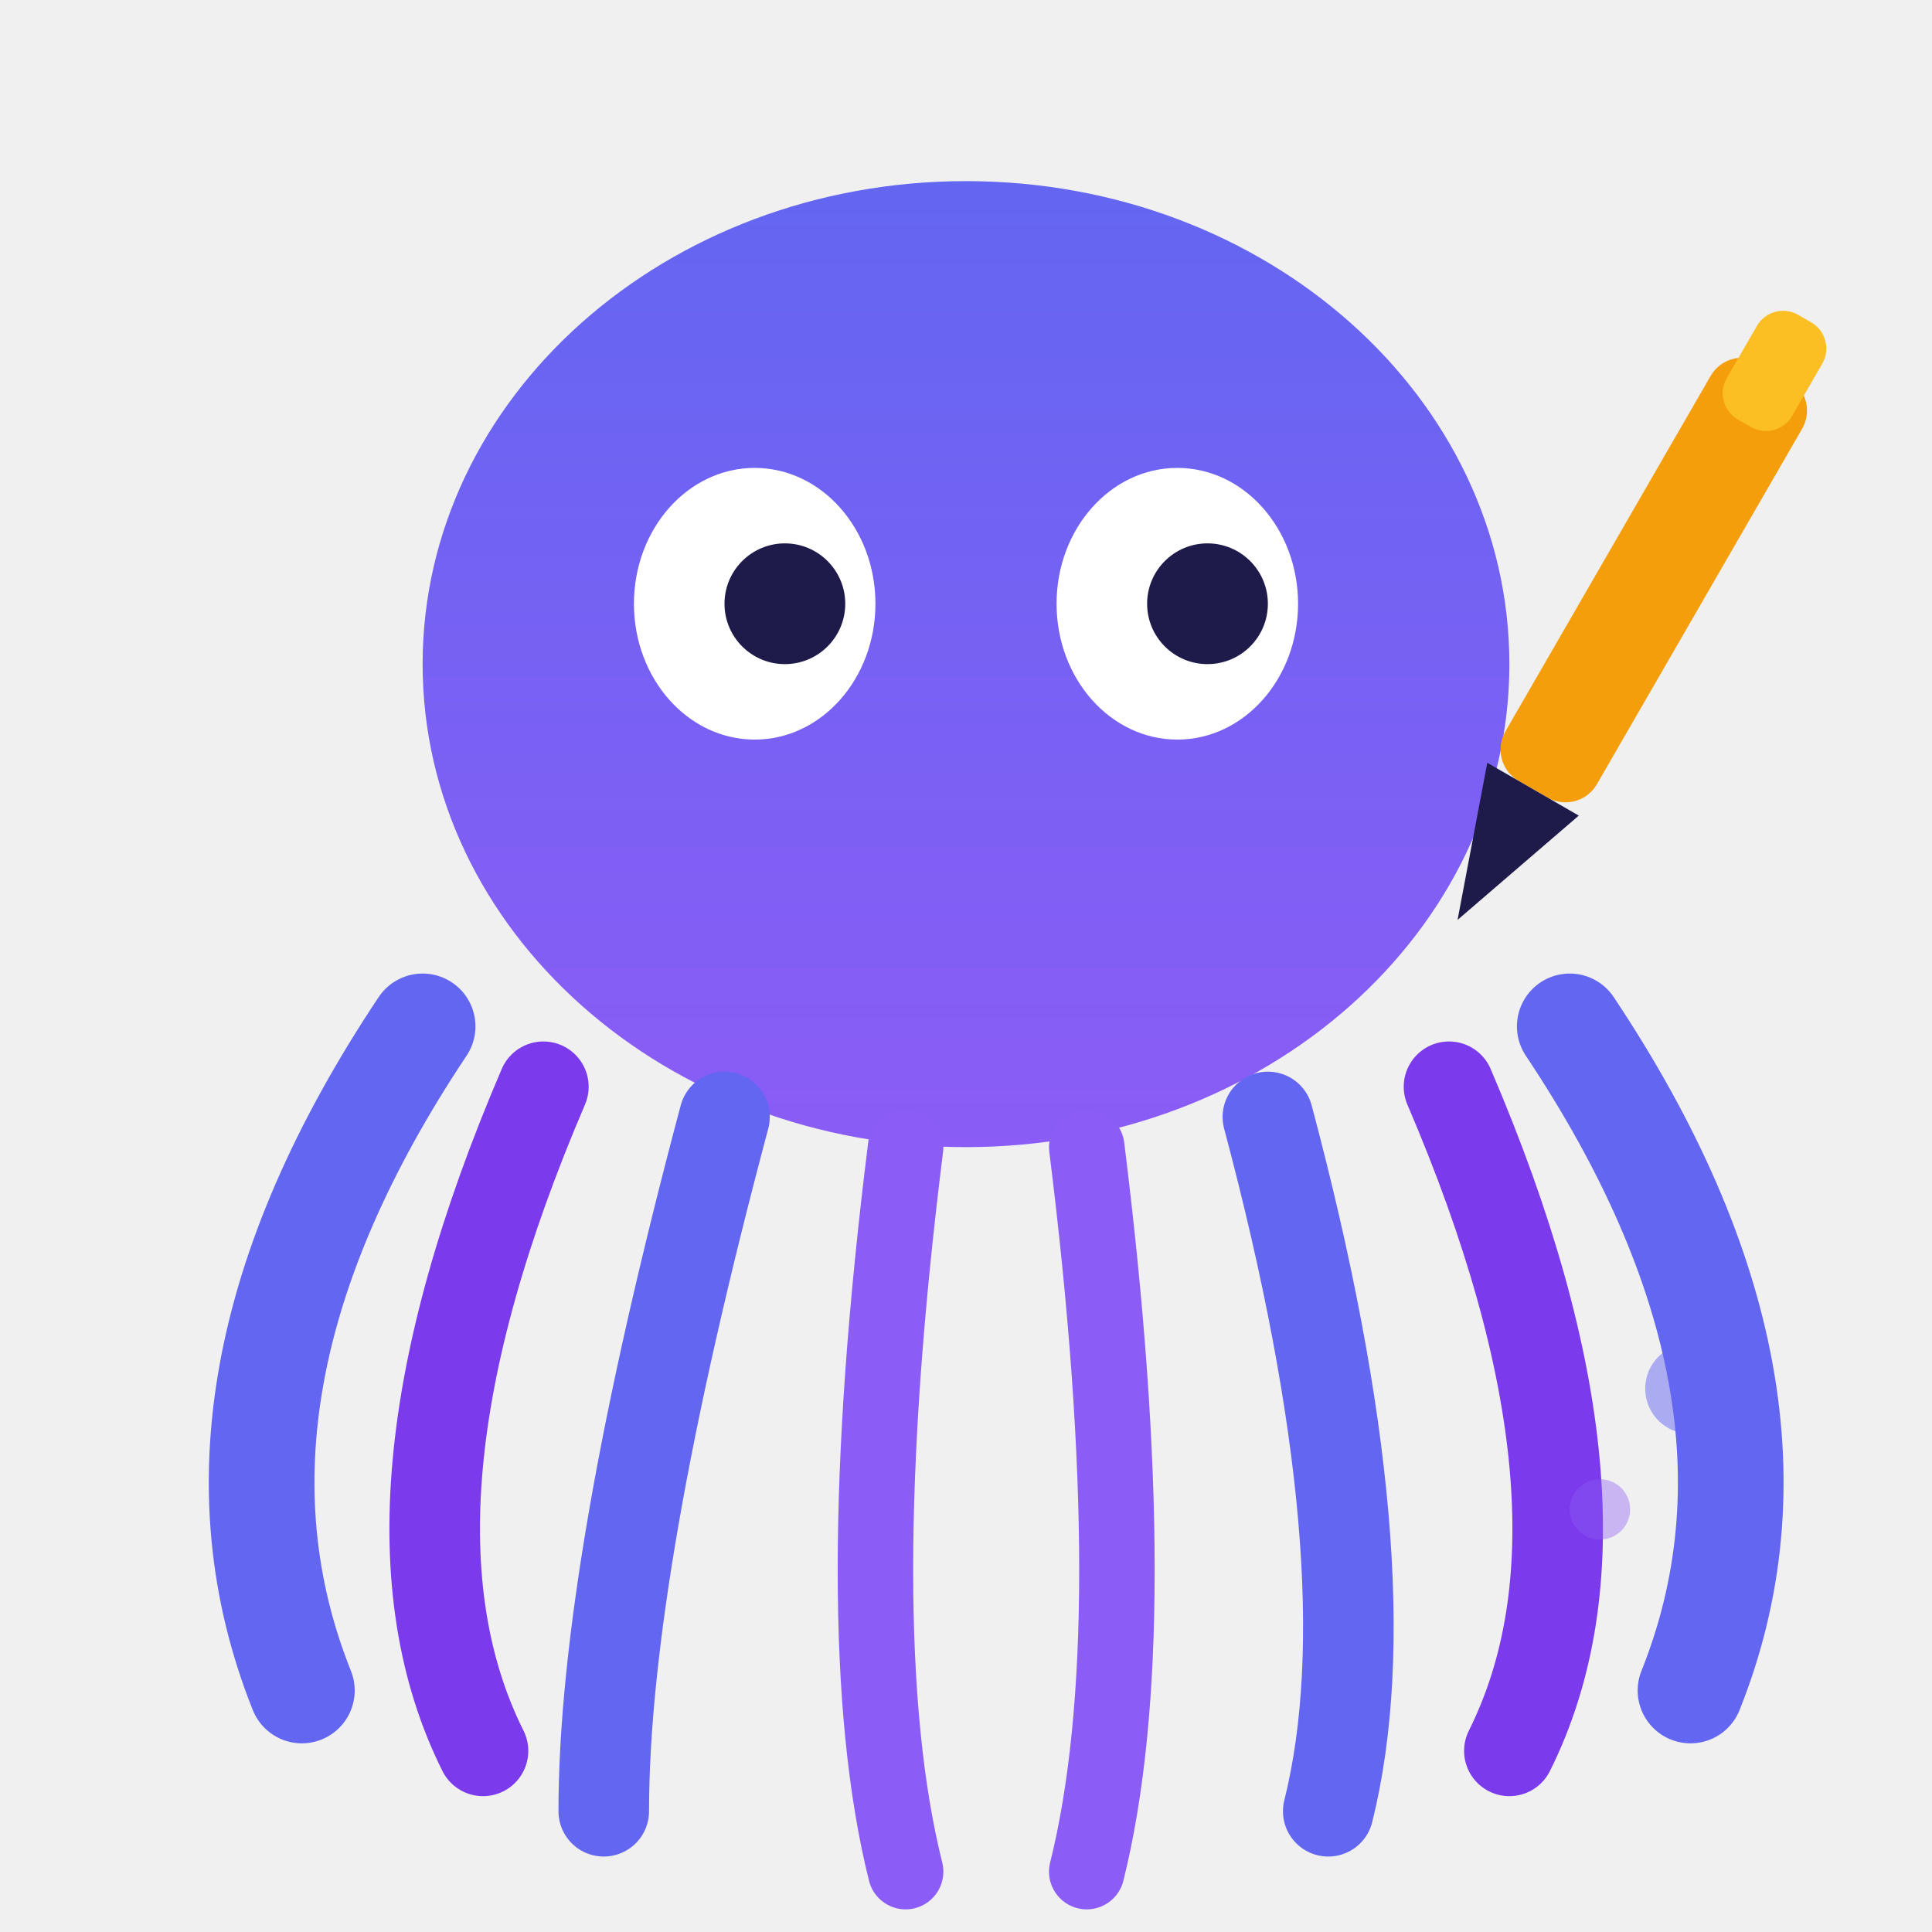
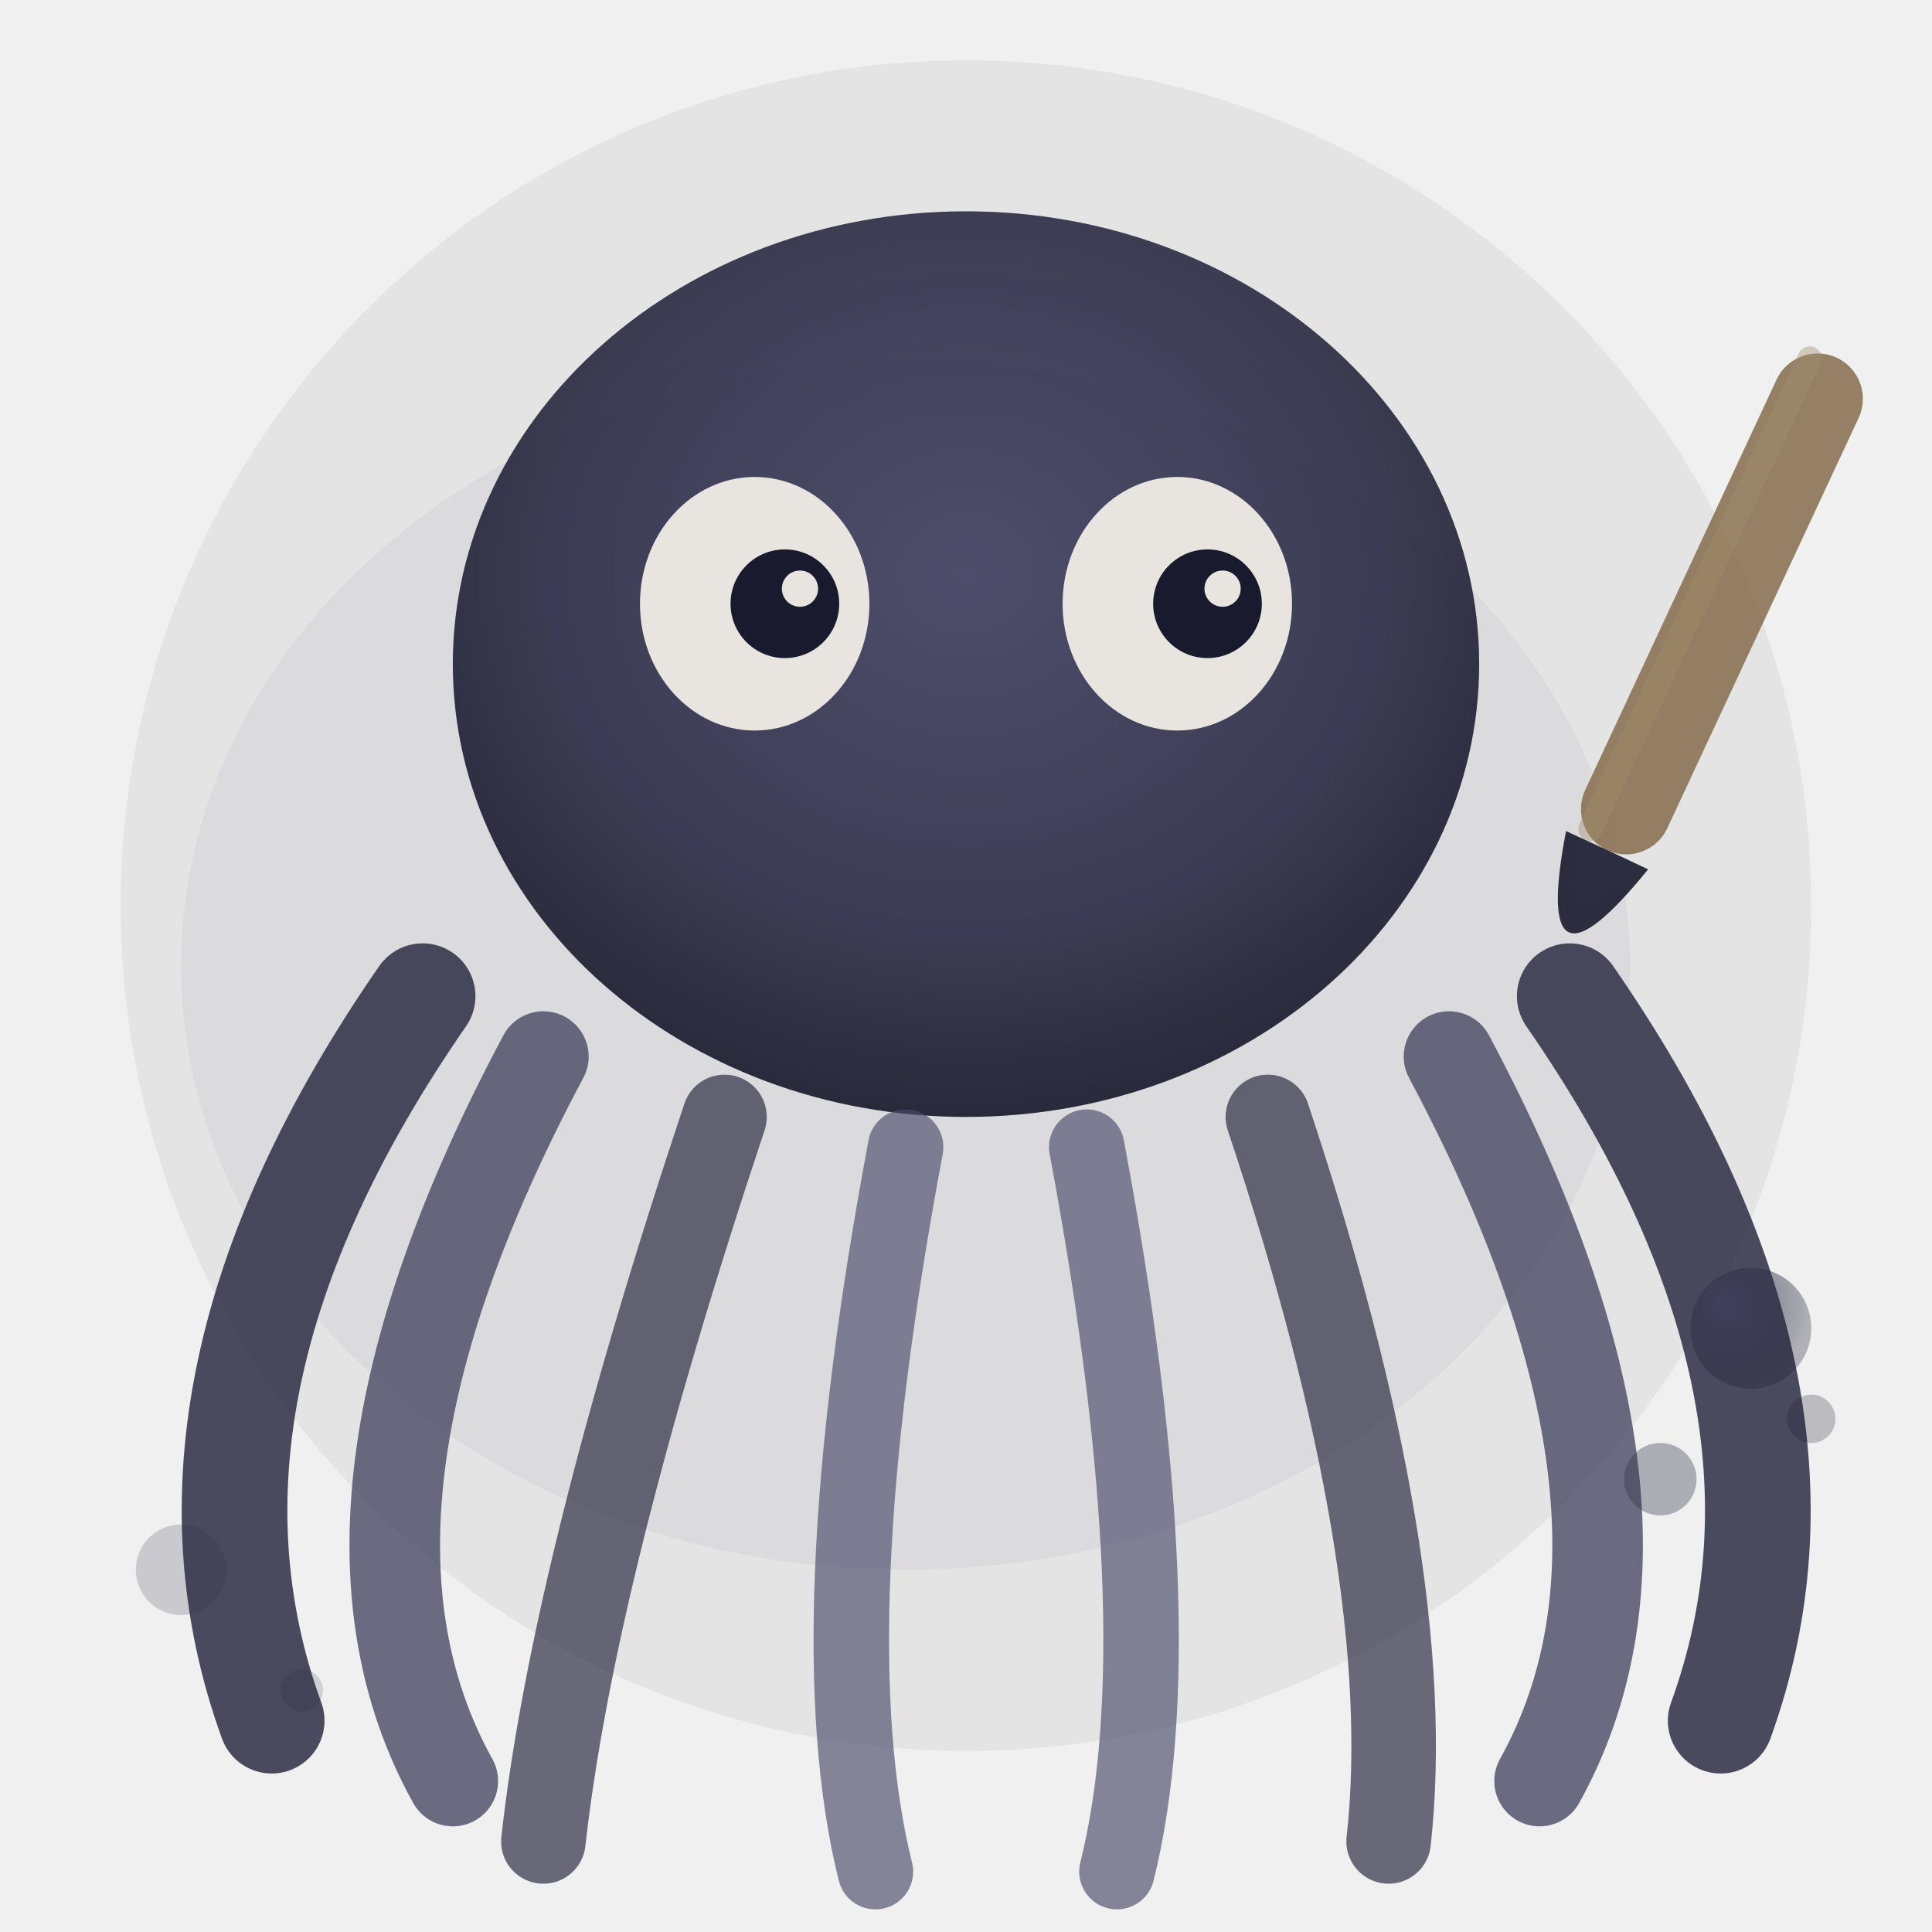
<svg xmlns="http://www.w3.org/2000/svg" viewBox="0 0 64 64">
  <defs>
-     <linearGradient id="g" x1="0" y1="0" x2="0" y2="1">
-       <stop offset="0%" stop-color="#6366f1" />
-       <stop offset="100%" stop-color="#8b5cf6" />
-     </linearGradient>
+     <radialGradient id="inkHead" cx="0.5" cy="0.4" r="0.6">
+       <stop offset="0%" stop-color="#4a4a6a" />
+       <stop offset="70%" stop-color="#2d2d44" />
+       <stop offset="100%" stop-color="#1a1a2e" />
+     </radialGradient>
+     <radialGradient id="inkDrop" cx="0.3" cy="0.3" r="0.7">
+       <stop offset="0%" stop-color="#3d3d5c" stop-opacity="0.7" />
+       <stop offset="100%" stop-color="#1a1a2e" stop-opacity="0.3" />
+     </radialGradient>
  </defs>
-   <ellipse cx="32" cy="22" rx="18" ry="16" fill="url(#g)" />
-   <ellipse cx="25" cy="20" rx="4" ry="4.5" fill="#fff" />
-   <ellipse cx="39" cy="20" rx="4" ry="4.5" fill="#fff" />
-   <circle cx="26" cy="20" r="2" fill="#1e1b4b" />
-   <circle cx="40" cy="20" r="2" fill="#1e1b4b" />
-   <path d="M14 34 Q6 46 10 56" stroke="#6366f1" stroke-width="3.5" fill="none" stroke-linecap="round" />
-   <path d="M18 36 Q12 50 16 58" stroke="#7c3aed" stroke-width="3" fill="none" stroke-linecap="round" />
-   <path d="M24 37 Q20 52 20 60" stroke="#6366f1" stroke-width="3" fill="none" stroke-linecap="round" />
-   <path d="M30 38 Q28 54 30 62" stroke="#8b5cf6" stroke-width="2.5" fill="none" stroke-linecap="round" />
-   <path d="M36 38 Q38 54 36 62" stroke="#8b5cf6" stroke-width="2.5" fill="none" stroke-linecap="round" />
-   <path d="M42 37 Q46 52 44 60" stroke="#6366f1" stroke-width="3" fill="none" stroke-linecap="round" />
-   <path d="M48 36 Q54 50 50 58" stroke="#7c3aed" stroke-width="3" fill="none" stroke-linecap="round" />
-   <path d="M52 34 Q60 46 56 56" stroke="#6366f1" stroke-width="3.5" fill="none" stroke-linecap="round" />
-   <g transform="rotate(30 50 28)">
-     <rect x="48" y="10" width="3.5" height="16" rx="1.2" fill="#f59e0b" />
-     <rect x="48.5" y="8" width="2.5" height="4" rx="1" fill="#fbbf24" />
-     <polygon points="48,26 51.5,26 49.75,31" fill="#1e1b4b" />
+   <circle cx="32" cy="30" r="28" fill="#1a1a2e" opacity="0.06" />
+   <ellipse cx="30" cy="32" rx="24" ry="20" fill="#2d2d44" opacity="0.05" />
+   <ellipse cx="32" cy="22" rx="17" ry="15" fill="url(#inkHead)" opacity="0.92" />
+   <ellipse cx="32" cy="20" rx="14" ry="11" fill="#3d3d5c" opacity="0.3" />
+   <ellipse cx="25" cy="20" rx="3.8" ry="4.2" fill="#e8e4df" />
+   <ellipse cx="39" cy="20" rx="3.8" ry="4.2" fill="#e8e4df" />
+   <circle cx="26" cy="20" r="1.8" fill="#1a1a2e" />
+   <circle cx="40" cy="20" r="1.8" fill="#1a1a2e" />
+   <circle cx="26.5" cy="19.5" r="0.6" fill="#e8e4df" />
+   <circle cx="40.5" cy="19.5" r="0.6" fill="#e8e4df" />
+   <path d="M14 33 Q5 46 9 57" stroke="#2d2d44" stroke-width="3.5" fill="none" stroke-linecap="round" opacity="0.85" />
+   <path d="M18 35 Q10 50 15 59" stroke="#3d3d5c" stroke-width="3" fill="none" stroke-linecap="round" opacity="0.75" />
+   <path d="M24 37 Q19 52 18 61" stroke="#2d2d44" stroke-width="2.8" fill="none" stroke-linecap="round" opacity="0.7" />
+   <path d="M30 38 Q27 54 29 62" stroke="#4a4a6a" stroke-width="2.5" fill="none" stroke-linecap="round" opacity="0.65" />
+   <path d="M36 38 Q39 54 37 62" stroke="#4a4a6a" stroke-width="2.5" fill="none" stroke-linecap="round" opacity="0.65" />
+   <path d="M42 37 Q47 52 46 61" stroke="#2d2d44" stroke-width="2.8" fill="none" stroke-linecap="round" opacity="0.7" />
+   <path d="M48 35 Q56 50 51 59" stroke="#3d3d5c" stroke-width="3" fill="none" stroke-linecap="round" opacity="0.75" />
+   <path d="M52 33 Q61 46 57 57" stroke="#2d2d44" stroke-width="3.5" fill="none" stroke-linecap="round" opacity="0.85" />
+   <g transform="rotate(25 52 32)">
+     <rect x="50" y="10" width="3" height="18" rx="1.5" fill="#8B7355" opacity="0.9" />
+     <rect x="50.3" y="10" width="0.8" height="18" rx="0.4" fill="#a08c6a" opacity="0.4" />
+     <path d="M50 28 Q51.5 34 53 28" fill="#1a1a2e" opacity="0.9" />
+     <path d="M50.5 28 Q51.5 32 52.5 28" fill="#2d2d44" opacity="0.6" />
  </g>
-   <circle cx="56" cy="46" r="1.5" fill="#6366f1" opacity="0.5" />
-   <circle cx="53" cy="50" r="1" fill="#8b5cf6" opacity="0.4" />
+   <circle cx="58" cy="44" r="2" fill="url(#inkDrop)" />
+   <circle cx="55" cy="49" r="1.2" fill="#2d2d44" opacity="0.35" />
+   <circle cx="60" cy="47" r="0.8" fill="#1a1a2e" opacity="0.25" />
+   <circle cx="6" cy="52" r="1.5" fill="#2d2d44" opacity="0.2" />
+   <circle cx="10" cy="56" r="0.7" fill="#1a1a2e" opacity="0.15" />
</svg>
